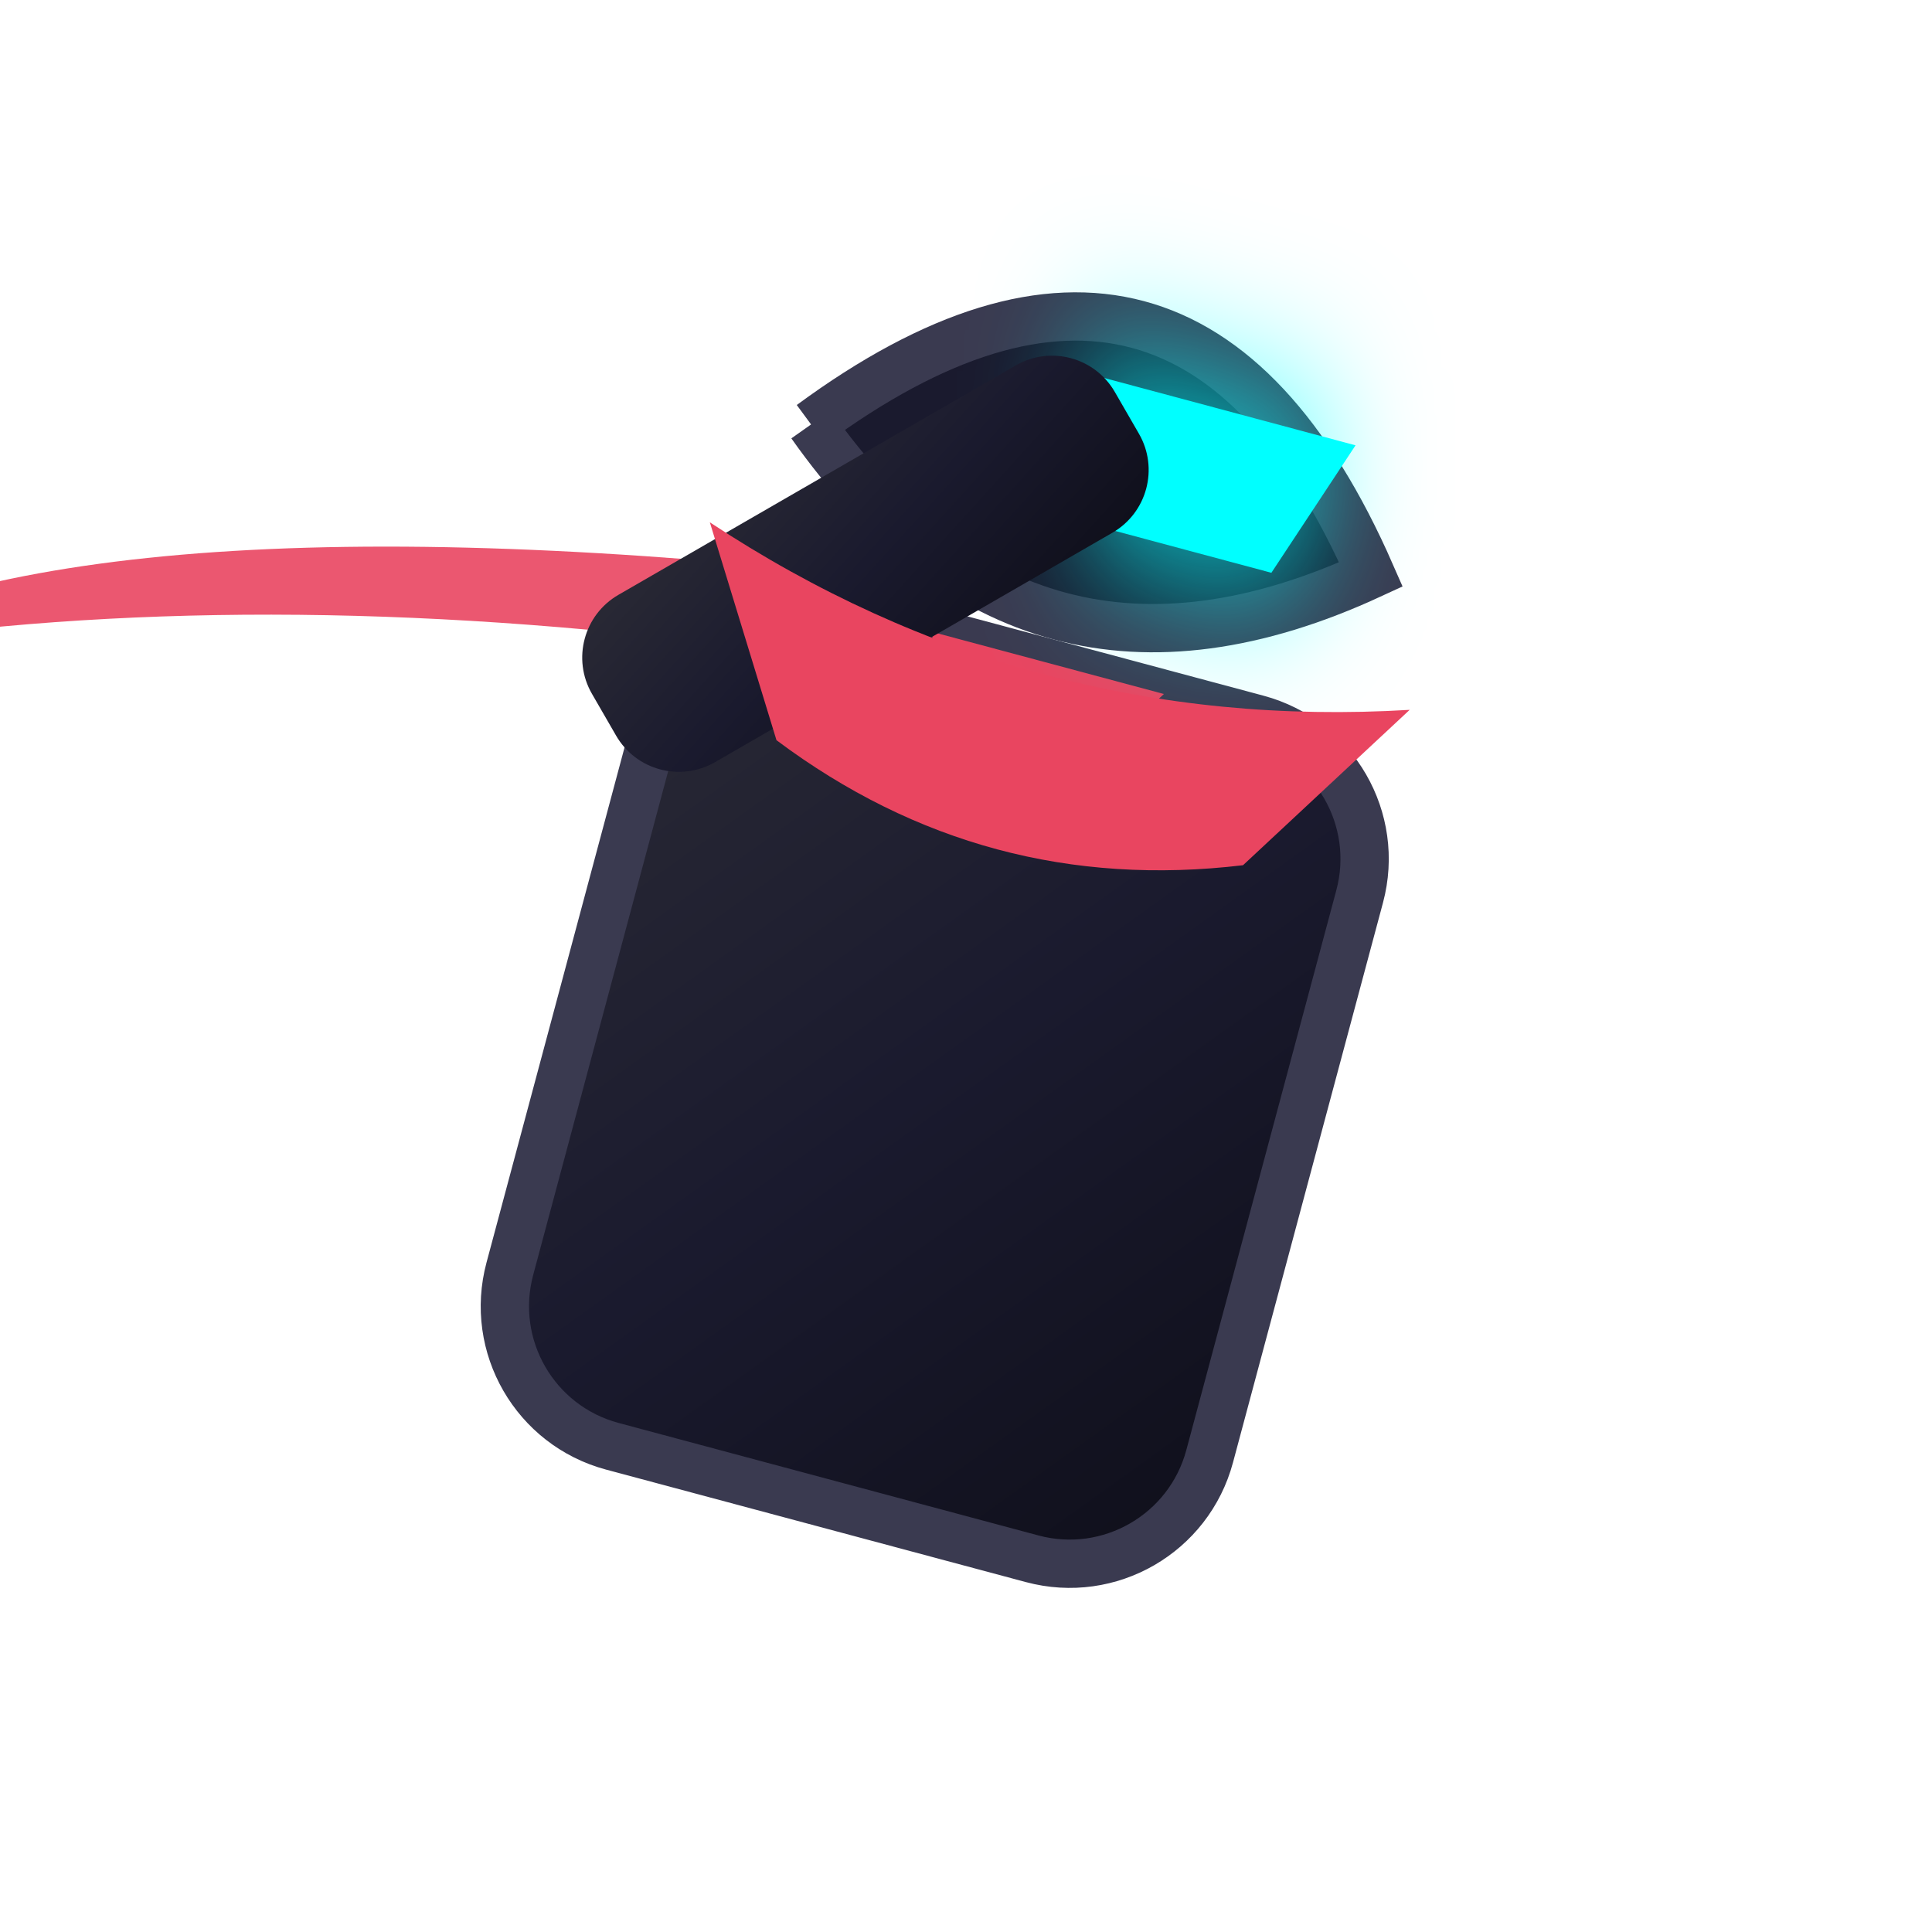
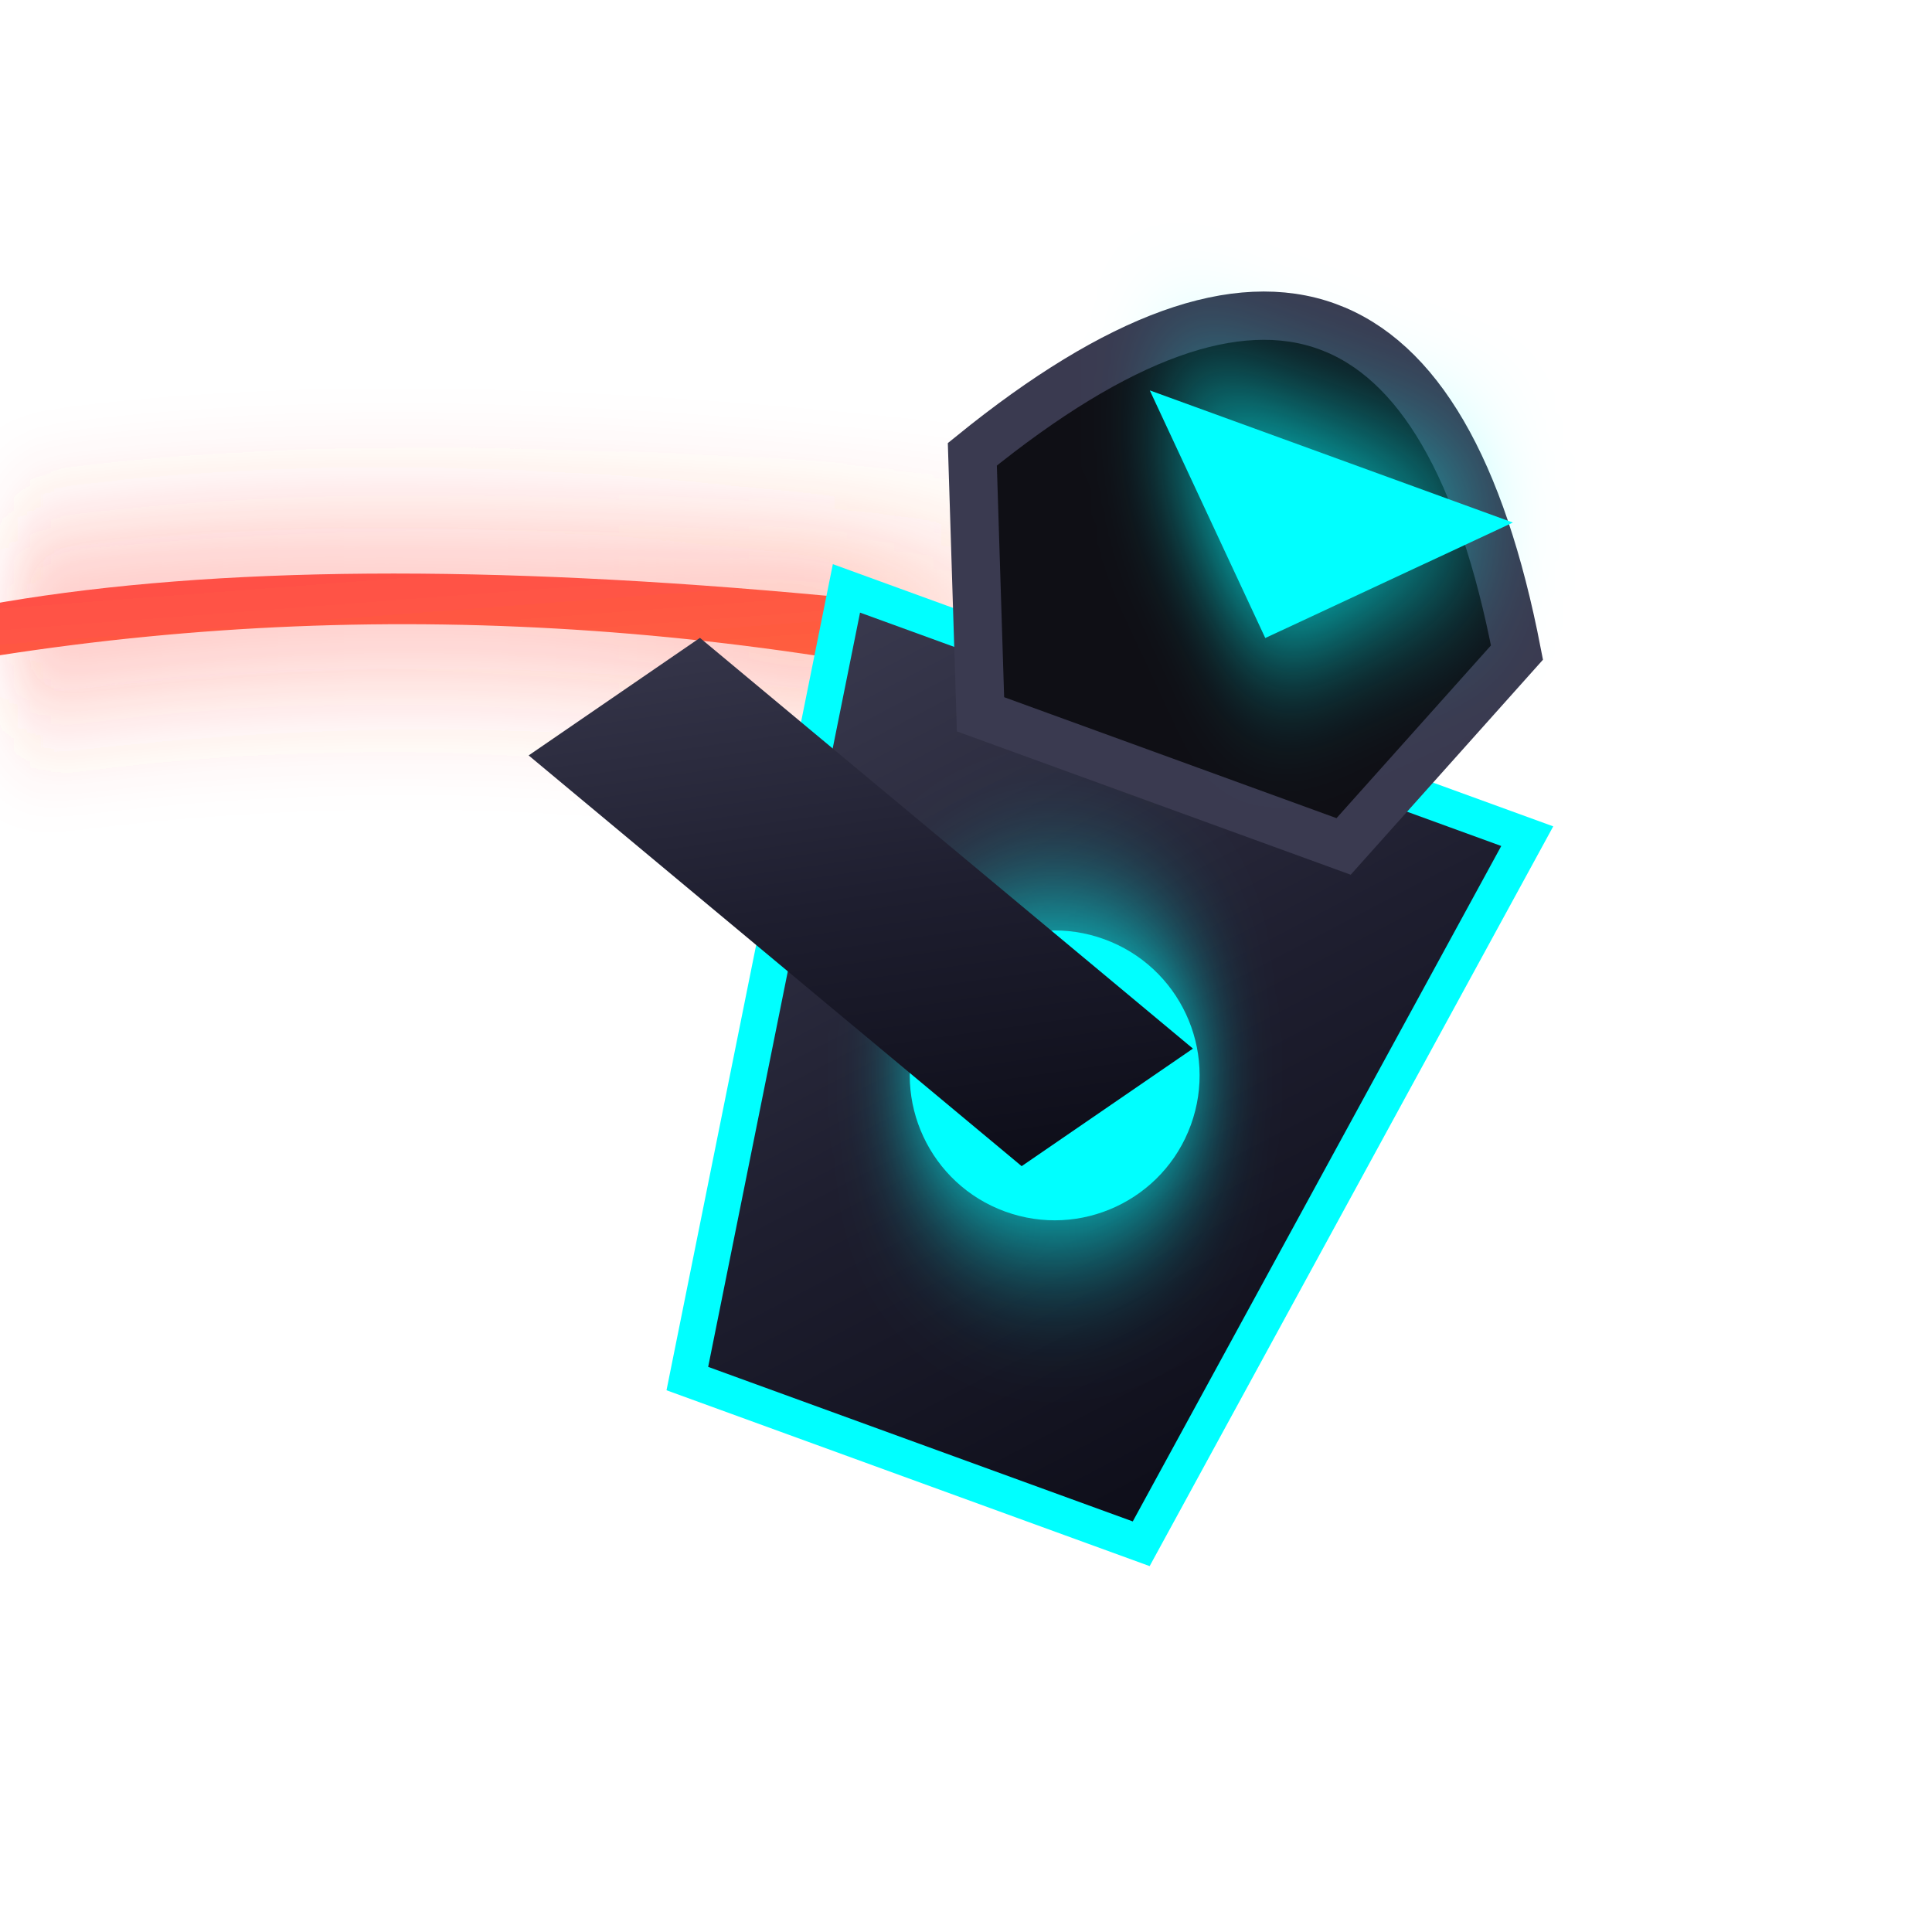
<svg xmlns="http://www.w3.org/2000/svg" viewBox="0 0 80 80" width="80" height="80">
  <defs>
    <filter id="glow" x="-50%" y="-50%" width="200%" height="200%">
-       <feGaussianBlur stdDeviation="3" result="blur" />
+       <feGaussianBlur stdDeviation="2.5" result="blur" />
      <feComposite in="SourceGraphic" in2="blur" operator="over" />
    </filter>
    <filter id="heavyGlow" x="-50%" y="-50%" width="200%" height="200%">
      <feGaussianBlur stdDeviation="5" result="blur" />
      <feComposite in="SourceGraphic" in2="blur" operator="over" />
    </filter>
    <linearGradient id="metal" x1="0%" y1="0%" x2="100%" y2="100%">
-       <stop offset="0%" stop-color="#2a2a35" />
-       <stop offset="50%" stop-color="#1a1a2e" />
-       <stop offset="100%" stop-color="#0f0f1a" />
+       <stop offset="0%" stop-color="#3a3a4f" />
+       <stop offset="50%" stop-color="#1e1e2f" />
+       <stop offset="100%" stop-color="#0a0a14" />
    </linearGradient>
    <linearGradient id="blade" x1="0%" y1="0%" x2="100%" y2="0%">
      <stop offset="0%" stop-color="#ffffff" />
      <stop offset="100%" stop-color="#00ffff" />
    </linearGradient>
+     <linearGradient id="energy" x1="0%" y1="0%" x2="100%" y2="100%">
+       <stop offset="0%" stop-color="#ff0055" />
+       <stop offset="100%" stop-color="#ff9900" />
+     </linearGradient>
  </defs>
-   <g transform="rotate(15 40 40) translate(0, 5)">
-     <path d="M 35 20 Q 0 25 -10 35 Q 5 28 25 25" fill="#e94560" opacity="0.9" />
-     <rect x="25" y="22" width="30" height="36" rx="6" fill="url(#metal)" stroke="#3a3a50" stroke-width="2" />
-     <polygon points="35,22 45,22 40,30" fill="#e94560" />
-     <path d="M 28 15 Q 40 0 52 15 Q 40 25 28 15" fill="#1a1a2e" stroke="#3a3a50" stroke-width="2" />
-     <path d="M 38 10 L 50 10 L 48 16 L 40 16 Z" fill="#00ffff" filter="url(#glow)" />
-     <rect x="20" y="26" width="25" height="8" rx="3" fill="url(#metal)" transform="rotate(-45 20 26)" />
-     <path d="M 25 20 Q 40 25 55 20 L 50 28 Q 40 32 30 28 Z" fill="#e94560" />
+   <g transform="rotate(20 40 40) translate(5, 5)">
+     <path d="M 35 20 Q -10 30 -20 45 Q 0 30 25 25" fill="url(#energy)" filter="url(#glow)" opacity="0.9" />
+     <path d="M 25 22 L 55 22 L 50 55 L 30 55 Z" fill="url(#metal)" stroke="#00ffff" stroke-width="1.5" />
+     <circle cx="40" cy="38" r="6" fill="#00ffff" filter="url(#glow)" />
+     <path d="M 28 15 Q 40 -5 52 15 L 48 25 L 32 25 Z" fill="#0f0f15" stroke="#3a3a50" stroke-width="2" />
+     <path d="M 34 10 L 50 10 L 42 18 Z" fill="#00ffff" filter="url(#glow)" />
+     <path d="M 20 26 L 45 35 L 40 42 L 15 33 Z" fill="url(#metal)" />
  </g>
</svg>
